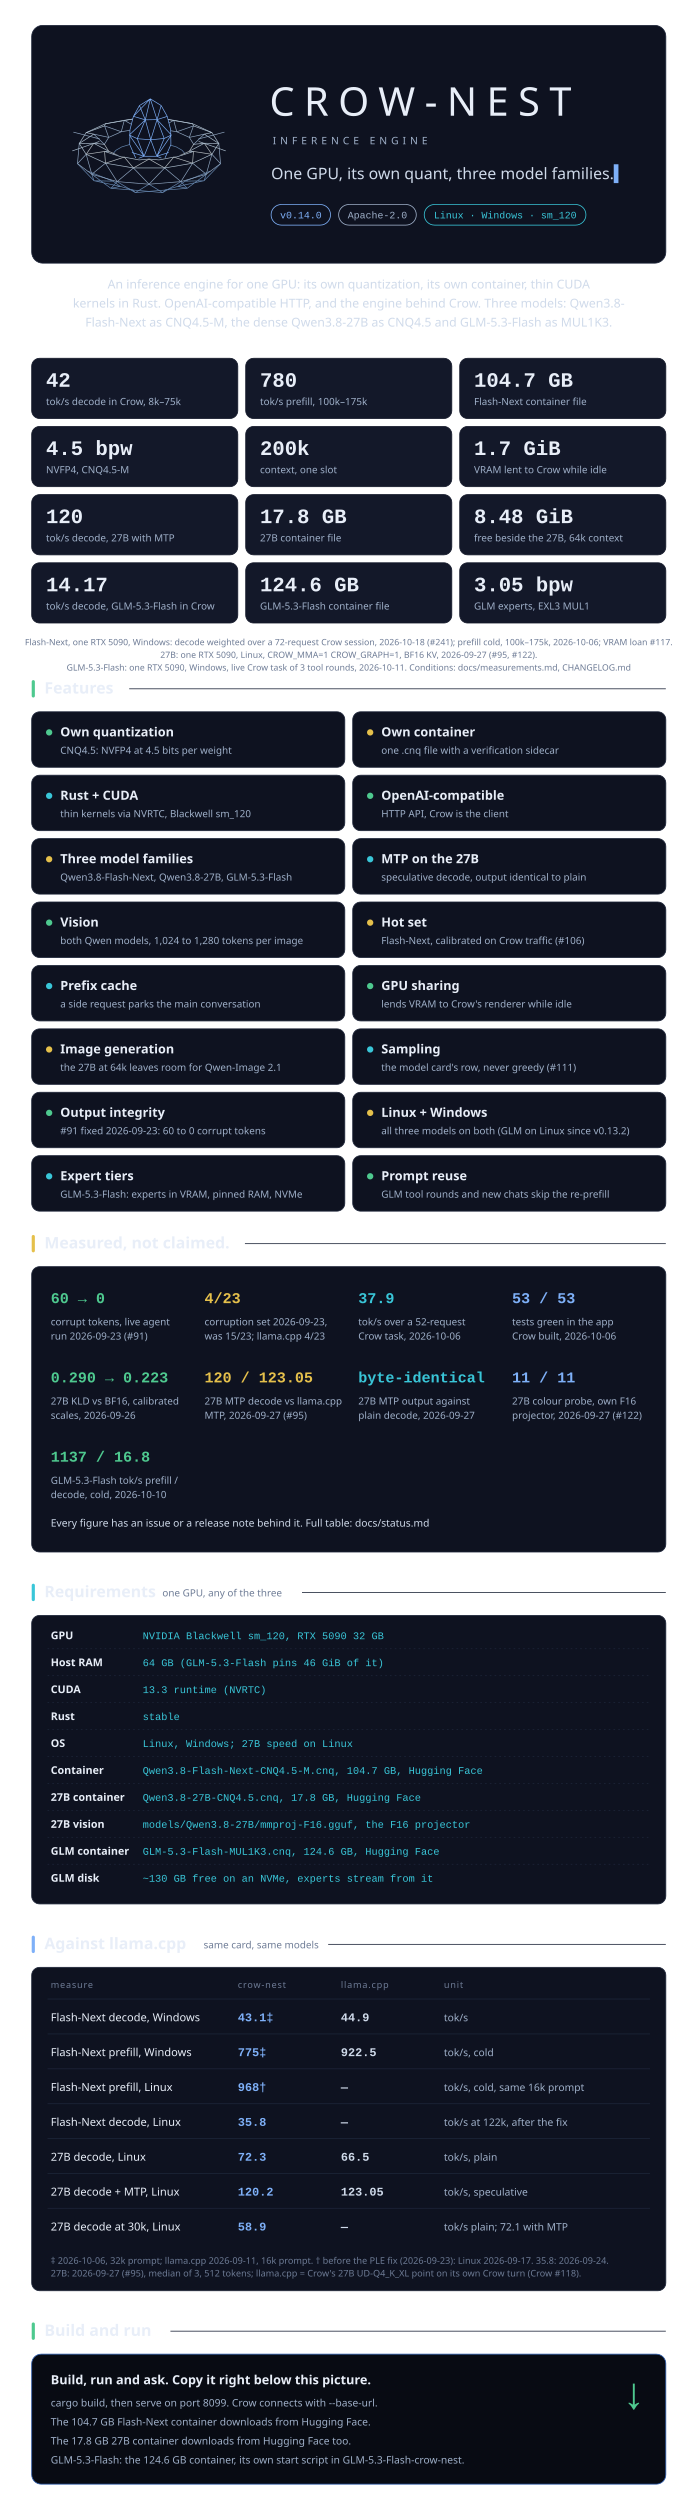
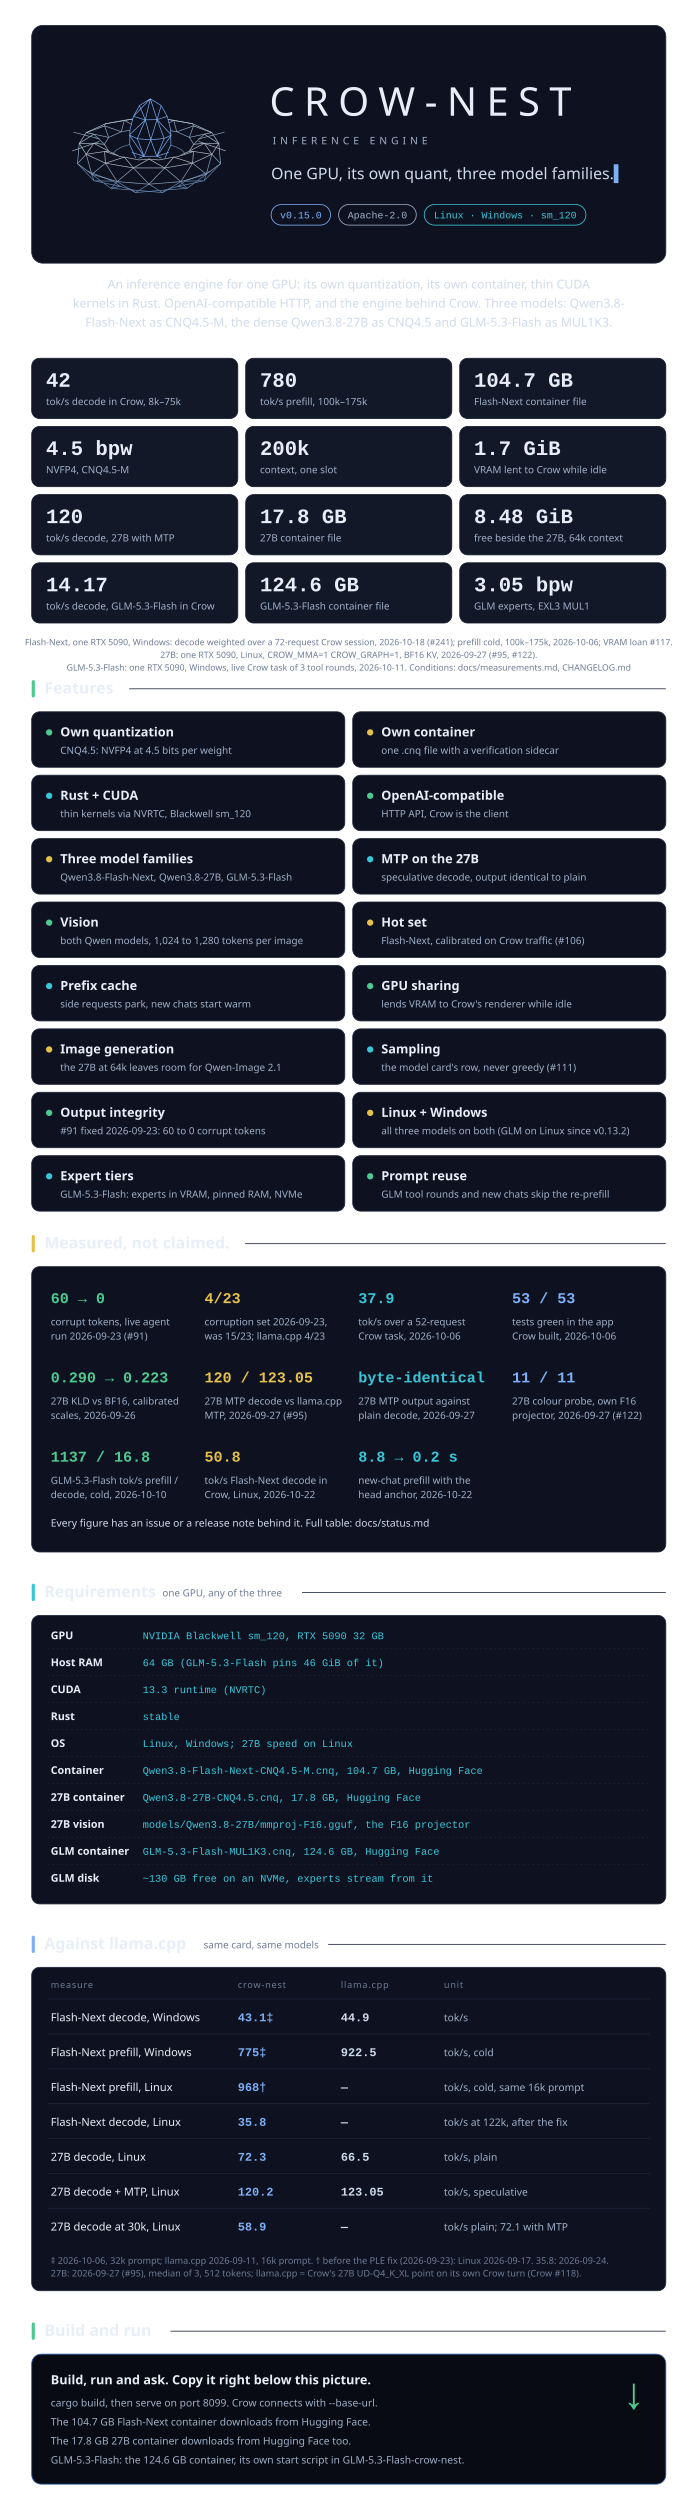
<svg xmlns="http://www.w3.org/2000/svg" viewBox="0 0 880 3154" width="880" height="3154" role="img" aria-label="crow-nest: one GPU, its own quant, three model families. Features, measurements, requirements.">
  <rect x="40" y="32" width="800" height="300" rx="14" fill="#0e1220" stroke="#1c2438" />
  <svg x="48" y="44" width="280" height="280" viewBox="0 0 1024 1024">
    <defs>
      <clipPath id="noegg">
        <path clip-rule="evenodd" d="M0 0H1024V1024H0ZM518.0 295.0 568.2 326.0 595.7 375.6 612.5 437.6 612.7 505.8 583.0 574.0 518.0 605.0 453.0 574.0 423.3 505.8 423.5 437.6 440.3 375.6 467.8 326.0Z" />
      </clipPath>
      <clipPath id="abovefront">
        <path d="M0 0H1024V479L774.0 479.0L767.4 500.0L716.8 537.8L625.7 564.0L512.0 573.3L398.3 564.0L307.2 537.8L256.6 500.0L250.0 479.0L0 479Z" />
      </clipPath>
    </defs>
    <g fill="none" stroke-width="3" stroke-linejoin="round" stroke-linecap="round">
      <path stroke="#6789b2" clip-path="url(#noegg)" d="M346 548 360 532 386 517 422 506 465 499 512 497 559 499 602 506 638 517 664 532 678 548" />
      <path stroke="#acbece" d="M718 505 767 500 698 537M698 537 717 538 640 563M640 563 626 564 558 577M558 577 512 573 466 577M466 577 398 564 384 563M384 563 307 538 326 537M326 537 257 500 306 505" />
      <path stroke="#90a7c2" clip-path="url(#noegg)" d="M306 505 257 458 326 473M326 473 307 420 384 447M384 447 398 394 466 433M466 433 512 385 558 433M558 433 626 394 640 447M640 447 717 420 698 473M698 473 767 458 718 505" />
      <path stroke="#b9c0c4" d="M767 500 802 551 717 538M717 538 713 592 626 564M626 564 584 614 512 573M512 573 440 614 398 564M398 564 311 592 307 538M307 538 222 551 257 500" />
      <path stroke="#acbece" clip-path="url(#noegg)" d="M257 500 190 501 257 458M257 458 222 451 307 420M307 420 311 410 398 394M398 394 440 388 512 385M512 385 584 388 626 394M626 394 713 410 717 420M717 420 802 451 767 458M767 458 834 501 767 500" />
      <path stroke="#90a7c2" d="M834 501 842 594 802 551M802 551 776 643 713 592M713 592 659 677 584 614M584 614 512 689 440 614M440 614 365 677 311 592M311 592 248 643 222 551M222 551 182 594 190 501" />
      <path stroke="#6789b2" d="M842 594 766 673 776 643M776 643 688 708 659 677M659 677 575 728 512 689M512 689 449 728 365 677M365 677 336 708 248 643M248 643 258 673 182 594M794 629 678 675 766 673M766 673 645 699 688 708M688 708 586 716 575 728M575 728 512 722 449 728M449 728 438 716 336 708M336 708 379 699 258 673M258 673 346 675 230 629" />
      <path stroke="#90a7c2" clip-path="url(#noegg)" d="M306 505 326 473 384 447 466 433 558 433 640 447 698 473 718 505" />
      <path stroke="#b9c0c4" clip-path="url(#abovefront)" d="M718 505 698 537 640 563 558 577 466 577 384 563 326 537 306 505" />
      <path stroke="#acbece" clip-path="url(#noegg)" d="M190 501 222 451 311 410 440 388 584 388 713 410 802 451 834 501" />
      <path stroke="#acbece" d="M834 501 802 551 713 592 584 614 440 614 311 592 222 551 190 501" />
      <path stroke="#90a7c2" d="M842 594 776 643 659 677 512 689 365 677 248 643 182 594" />
      <path stroke="#6789b2" d="M678 675 645 699 586 716 512 722 438 716 379 699 346 675" />
      <path stroke="#7eb0f8" clip-path="url(#abovefront)" d="M440 376 495 392 549 391 596 376M421 462 458 479 520 484 582 478 615 462M434 543 489 560 548 560 602 543M440 376 518 295 495 392M518 295 549 391M468 326 495 392M568 326 549 391M421 462 495 392 458 479M495 392 520 484 549 391 582 478M549 391 615 462M458 479 489 560 520 484 548 560 582 478M421 462 489 560M615 462 548 560M489 560 453 574M548 560 583 574M518 295 568 326 596 376 612 438 613 506 583 574 518 605 453 574 423 506 424 438 440 376 468 326 518 295" />
      <path stroke="#acbece" d="M742 492 865 535" />
      <path stroke="#90a7c2" clip-path="url(#noegg)" d="M741 480 859 449" />
      <path stroke="#acbece" d="M282 492 159 535" />
      <path stroke="#90a7c2" clip-path="url(#noegg)" d="M283 480 164 449" />
    </g>
  </svg>
  <text x="340" y="146" font-family="-apple-system,BlinkMacSystemFont,'Segoe UI','Noto Sans',Helvetica,Arial,sans-serif" font-size="50" font-weight="300" fill="#e8eef8" text-anchor="start" letter-spacing="12">CROW-NEST</text>
  <text x="344" y="182" font-family="-apple-system,BlinkMacSystemFont,'Segoe UI','Noto Sans',Helvetica,Arial,sans-serif" font-size="13" font-weight="400" fill="#9fb0c9" text-anchor="start" letter-spacing="5">INFERENCE ENGINE</text>
  <text x="342" y="226" font-family="-apple-system,BlinkMacSystemFont,'Segoe UI','Noto Sans',Helvetica,Arial,sans-serif" font-size="20" fill="#cfdaea">One GPU, its own quant, three model families.<tspan fill="#7eb0f8">▍<animate attributeName="opacity" values="1;1;0;0" keyTimes="0;.5;.5;1" dur="1.1s" repeatCount="indefinite" />
    </tspan>
  </text>
  <rect x="342" y="258" width="75" height="26" rx="13" fill="none" stroke="#7eb0f8" />
-   <text x="379.6" y="275.5" font-family="ui-monospace,SFMono-Regular,'SF Mono',Menlo,Consolas,'Liberation Mono',monospace" font-size="12.5" font-weight="400" fill="#7eb0f8" text-anchor="middle" letter-spacing="0">v0.14.0</text>
+   <text x="379.6" y="275.5" font-family="ui-monospace,SFMono-Regular,'SF Mono',Menlo,Consolas,'Liberation Mono',monospace" font-size="12.5" font-weight="400" fill="#7eb0f8" text-anchor="middle" letter-spacing="0">v0.15.0</text>
  <rect x="427.2" y="258" width="98" height="26" rx="13" fill="none" stroke="#9fb0c9" />
  <text x="476.2" y="275.5" font-family="ui-monospace,SFMono-Regular,'SF Mono',Menlo,Consolas,'Liberation Mono',monospace" font-size="12.5" font-weight="400" fill="#9fb0c9" text-anchor="middle" letter-spacing="0">Apache-2.0</text>
  <rect x="535.2" y="258" width="204" height="26" rx="13" fill="none" stroke="#39c6d8" />
  <text x="637.4" y="275.5" font-family="ui-monospace,SFMono-Regular,'SF Mono',Menlo,Consolas,'Liberation Mono',monospace" font-size="12.5" font-weight="400" fill="#39c6d8" text-anchor="middle" letter-spacing="0">Linux · Windows · sm_120</text>
  <text x="440.0" y="364" font-family="-apple-system,BlinkMacSystemFont,'Segoe UI','Noto Sans',Helvetica,Arial,sans-serif" font-size="15.5" font-weight="400" fill="#cfdaea" text-anchor="middle" letter-spacing="0">An inference engine for one GPU: its own quantization, its own container, thin CUDA</text>
  <text x="440.0" y="388" font-family="-apple-system,BlinkMacSystemFont,'Segoe UI','Noto Sans',Helvetica,Arial,sans-serif" font-size="15.5" font-weight="400" fill="#cfdaea" text-anchor="middle" letter-spacing="0">kernels in Rust. OpenAI-compatible HTTP, and the engine behind Crow. Three models: Qwen3.8-</text>
  <text x="440.0" y="412" font-family="-apple-system,BlinkMacSystemFont,'Segoe UI','Noto Sans',Helvetica,Arial,sans-serif" font-size="15.5" font-weight="400" fill="#cfdaea" text-anchor="middle" letter-spacing="0">Flash-Next as CNQ4.5-M, the dense Qwen3.8-27B as CNQ4.5 and GLM-5.3-Flash as MUL1K3.</text>
  <rect x="40" y="452" width="260" height="76" rx="10" fill="#131829" stroke="#131829" />
  <text x="58" y="488" font-family="ui-monospace,SFMono-Regular,'SF Mono',Menlo,Consolas,'Liberation Mono',monospace" font-size="26" font-weight="600" fill="#e8eef8" text-anchor="start" letter-spacing="0">42</text>
  <text x="58" y="511" font-family="-apple-system,BlinkMacSystemFont,'Segoe UI','Noto Sans',Helvetica,Arial,sans-serif" font-size="12.5" font-weight="400" fill="#9fb0c9" text-anchor="start" letter-spacing="0">tok/s decode in Crow, 8k–75k</text>
  <rect x="310" y="452" width="260" height="76" rx="10" fill="#131829" stroke="#131829" />
  <text x="328" y="488" font-family="ui-monospace,SFMono-Regular,'SF Mono',Menlo,Consolas,'Liberation Mono',monospace" font-size="26" font-weight="600" fill="#e8eef8" text-anchor="start" letter-spacing="0">780</text>
  <text x="328" y="511" font-family="-apple-system,BlinkMacSystemFont,'Segoe UI','Noto Sans',Helvetica,Arial,sans-serif" font-size="12.5" font-weight="400" fill="#9fb0c9" text-anchor="start" letter-spacing="0">tok/s prefill, 100k–175k</text>
  <rect x="580" y="452" width="260" height="76" rx="10" fill="#131829" stroke="#131829" />
  <text x="598" y="488" font-family="ui-monospace,SFMono-Regular,'SF Mono',Menlo,Consolas,'Liberation Mono',monospace" font-size="26" font-weight="600" fill="#e8eef8" text-anchor="start" letter-spacing="0">104.7 GB</text>
  <text x="598" y="511" font-family="-apple-system,BlinkMacSystemFont,'Segoe UI','Noto Sans',Helvetica,Arial,sans-serif" font-size="12.5" font-weight="400" fill="#9fb0c9" text-anchor="start" letter-spacing="0">Flash-Next container file</text>
  <rect x="40" y="538" width="260" height="76" rx="10" fill="#131829" stroke="#131829" />
  <text x="58" y="574" font-family="ui-monospace,SFMono-Regular,'SF Mono',Menlo,Consolas,'Liberation Mono',monospace" font-size="26" font-weight="600" fill="#e8eef8" text-anchor="start" letter-spacing="0">4.5 bpw</text>
  <text x="58" y="597" font-family="-apple-system,BlinkMacSystemFont,'Segoe UI','Noto Sans',Helvetica,Arial,sans-serif" font-size="12.5" font-weight="400" fill="#9fb0c9" text-anchor="start" letter-spacing="0">NVFP4, CNQ4.5-M</text>
  <rect x="310" y="538" width="260" height="76" rx="10" fill="#131829" stroke="#131829" />
  <text x="328" y="574" font-family="ui-monospace,SFMono-Regular,'SF Mono',Menlo,Consolas,'Liberation Mono',monospace" font-size="26" font-weight="600" fill="#e8eef8" text-anchor="start" letter-spacing="0">200k</text>
  <text x="328" y="597" font-family="-apple-system,BlinkMacSystemFont,'Segoe UI','Noto Sans',Helvetica,Arial,sans-serif" font-size="12.5" font-weight="400" fill="#9fb0c9" text-anchor="start" letter-spacing="0">context, one slot</text>
  <rect x="580" y="538" width="260" height="76" rx="10" fill="#131829" stroke="#131829" />
  <text x="598" y="574" font-family="ui-monospace,SFMono-Regular,'SF Mono',Menlo,Consolas,'Liberation Mono',monospace" font-size="26" font-weight="600" fill="#e8eef8" text-anchor="start" letter-spacing="0">1.7 GiB</text>
  <text x="598" y="597" font-family="-apple-system,BlinkMacSystemFont,'Segoe UI','Noto Sans',Helvetica,Arial,sans-serif" font-size="12.5" font-weight="400" fill="#9fb0c9" text-anchor="start" letter-spacing="0">VRAM lent to Crow while idle</text>
  <rect x="40" y="624" width="260" height="76" rx="10" fill="#131829" stroke="#131829" />
  <text x="58" y="660" font-family="ui-monospace,SFMono-Regular,'SF Mono',Menlo,Consolas,'Liberation Mono',monospace" font-size="26" font-weight="600" fill="#e8eef8" text-anchor="start" letter-spacing="0">120</text>
  <text x="58" y="683" font-family="-apple-system,BlinkMacSystemFont,'Segoe UI','Noto Sans',Helvetica,Arial,sans-serif" font-size="12.5" font-weight="400" fill="#9fb0c9" text-anchor="start" letter-spacing="0">tok/s decode, 27B with MTP</text>
  <rect x="310" y="624" width="260" height="76" rx="10" fill="#131829" stroke="#131829" />
  <text x="328" y="660" font-family="ui-monospace,SFMono-Regular,'SF Mono',Menlo,Consolas,'Liberation Mono',monospace" font-size="26" font-weight="600" fill="#e8eef8" text-anchor="start" letter-spacing="0">17.8 GB</text>
  <text x="328" y="683" font-family="-apple-system,BlinkMacSystemFont,'Segoe UI','Noto Sans',Helvetica,Arial,sans-serif" font-size="12.5" font-weight="400" fill="#9fb0c9" text-anchor="start" letter-spacing="0">27B container file</text>
  <rect x="580" y="624" width="260" height="76" rx="10" fill="#131829" stroke="#131829" />
  <text x="598" y="660" font-family="ui-monospace,SFMono-Regular,'SF Mono',Menlo,Consolas,'Liberation Mono',monospace" font-size="26" font-weight="600" fill="#e8eef8" text-anchor="start" letter-spacing="0">8.48 GiB</text>
  <text x="598" y="683" font-family="-apple-system,BlinkMacSystemFont,'Segoe UI','Noto Sans',Helvetica,Arial,sans-serif" font-size="12.5" font-weight="400" fill="#9fb0c9" text-anchor="start" letter-spacing="0">free beside the 27B, 64k context</text>
  <rect x="40" y="710" width="260" height="76" rx="10" fill="#131829" stroke="#131829" />
  <text x="58" y="746" font-family="ui-monospace,SFMono-Regular,'SF Mono',Menlo,Consolas,'Liberation Mono',monospace" font-size="26" font-weight="600" fill="#e8eef8" text-anchor="start" letter-spacing="0">14.17</text>
  <text x="58" y="769" font-family="-apple-system,BlinkMacSystemFont,'Segoe UI','Noto Sans',Helvetica,Arial,sans-serif" font-size="12.5" font-weight="400" fill="#9fb0c9" text-anchor="start" letter-spacing="0">tok/s decode, GLM-5.3-Flash in Crow</text>
  <rect x="310" y="710" width="260" height="76" rx="10" fill="#131829" stroke="#131829" />
  <text x="328" y="746" font-family="ui-monospace,SFMono-Regular,'SF Mono',Menlo,Consolas,'Liberation Mono',monospace" font-size="26" font-weight="600" fill="#e8eef8" text-anchor="start" letter-spacing="0">124.6 GB</text>
  <text x="328" y="769" font-family="-apple-system,BlinkMacSystemFont,'Segoe UI','Noto Sans',Helvetica,Arial,sans-serif" font-size="12.5" font-weight="400" fill="#9fb0c9" text-anchor="start" letter-spacing="0">GLM-5.3-Flash container file</text>
  <rect x="580" y="710" width="260" height="76" rx="10" fill="#131829" stroke="#131829" />
  <text x="598" y="746" font-family="ui-monospace,SFMono-Regular,'SF Mono',Menlo,Consolas,'Liberation Mono',monospace" font-size="26" font-weight="600" fill="#e8eef8" text-anchor="start" letter-spacing="0">3.05 bpw</text>
  <text x="598" y="769" font-family="-apple-system,BlinkMacSystemFont,'Segoe UI','Noto Sans',Helvetica,Arial,sans-serif" font-size="12.5" font-weight="400" fill="#9fb0c9" text-anchor="start" letter-spacing="0">GLM experts, EXL3 MUL1</text>
  <text x="440.0" y="814" font-family="-apple-system,BlinkMacSystemFont,'Segoe UI','Noto Sans',Helvetica,Arial,sans-serif" font-size="11" font-weight="400" fill="#6d7b95" text-anchor="middle" letter-spacing="0">Flash-Next, one RTX 5090, Windows: decode weighted over a 72-request Crow session, 2026-10-18 (#241); prefill cold, 100k–175k, 2026-10-06; VRAM loan #117.</text>
  <text x="440.0" y="830" font-family="-apple-system,BlinkMacSystemFont,'Segoe UI','Noto Sans',Helvetica,Arial,sans-serif" font-size="11" font-weight="400" fill="#6d7b95" text-anchor="middle" letter-spacing="0">27B: one RTX 5090, Linux, CROW_MMA=1 CROW_GRAPH=1, BF16 KV, 2026-09-27 (#95, #122).</text>
  <text x="440.0" y="846" font-family="-apple-system,BlinkMacSystemFont,'Segoe UI','Noto Sans',Helvetica,Arial,sans-serif" font-size="11" font-weight="400" fill="#6d7b95" text-anchor="middle" letter-spacing="0">GLM-5.3-Flash: one RTX 5090, Windows, live Crow task of 3 tool rounds, 2026-10-11. Conditions: docs/measurements.md, CHANGELOG.md</text>
  <rect x="40" y="858" width="4" height="22" rx="2" fill="#4ec98f" />
  <text x="56" y="875" font-family="-apple-system,BlinkMacSystemFont,'Segoe UI','Noto Sans',Helvetica,Arial,sans-serif" font-size="20" font-weight="600" fill="#e8eef8" text-anchor="start" letter-spacing="0">Features</text>
  <line x1="163" y1="869" x2="840" y2="869" stroke="#1c2438" />
  <rect x="40" y="898" width="395" height="70" rx="10" fill="#0e1220" stroke="#1c2438" />
  <circle cx="62" cy="924" r="4" fill="#4ec98f" />
  <text x="76" y="929" font-family="-apple-system,BlinkMacSystemFont,'Segoe UI','Noto Sans',Helvetica,Arial,sans-serif" font-size="16" font-weight="600" fill="#e8eef8" text-anchor="start" letter-spacing="0">Own quantization</text>
  <text x="76" y="951" font-family="-apple-system,BlinkMacSystemFont,'Segoe UI','Noto Sans',Helvetica,Arial,sans-serif" font-size="12.5" font-weight="400" fill="#9fb0c9" text-anchor="start" letter-spacing="0">CNQ4.5: NVFP4 at 4.5 bits per weight</text>
  <rect x="445" y="898" width="395" height="70" rx="10" fill="#0e1220" stroke="#1c2438" />
  <circle cx="467" cy="924" r="4" fill="#e5c04b" />
  <text x="481" y="929" font-family="-apple-system,BlinkMacSystemFont,'Segoe UI','Noto Sans',Helvetica,Arial,sans-serif" font-size="16" font-weight="600" fill="#e8eef8" text-anchor="start" letter-spacing="0">Own container</text>
  <text x="481" y="951" font-family="-apple-system,BlinkMacSystemFont,'Segoe UI','Noto Sans',Helvetica,Arial,sans-serif" font-size="12.5" font-weight="400" fill="#9fb0c9" text-anchor="start" letter-spacing="0">one .cnq file with a verification sidecar</text>
  <rect x="40" y="978" width="395" height="70" rx="10" fill="#0e1220" stroke="#1c2438" />
  <circle cx="62" cy="1004" r="4" fill="#39c6d8" />
  <text x="76" y="1009" font-family="-apple-system,BlinkMacSystemFont,'Segoe UI','Noto Sans',Helvetica,Arial,sans-serif" font-size="16" font-weight="600" fill="#e8eef8" text-anchor="start" letter-spacing="0">Rust + CUDA</text>
  <text x="76" y="1031" font-family="-apple-system,BlinkMacSystemFont,'Segoe UI','Noto Sans',Helvetica,Arial,sans-serif" font-size="12.5" font-weight="400" fill="#9fb0c9" text-anchor="start" letter-spacing="0">thin kernels via NVRTC, Blackwell sm_120</text>
  <rect x="445" y="978" width="395" height="70" rx="10" fill="#0e1220" stroke="#1c2438" />
  <circle cx="467" cy="1004" r="4" fill="#4ec98f" />
  <text x="481" y="1009" font-family="-apple-system,BlinkMacSystemFont,'Segoe UI','Noto Sans',Helvetica,Arial,sans-serif" font-size="16" font-weight="600" fill="#e8eef8" text-anchor="start" letter-spacing="0">OpenAI-compatible</text>
  <text x="481" y="1031" font-family="-apple-system,BlinkMacSystemFont,'Segoe UI','Noto Sans',Helvetica,Arial,sans-serif" font-size="12.5" font-weight="400" fill="#9fb0c9" text-anchor="start" letter-spacing="0">HTTP API, Crow is the client</text>
  <rect x="40" y="1058" width="395" height="70" rx="10" fill="#0e1220" stroke="#1c2438" />
  <circle cx="62" cy="1084" r="4" fill="#e5c04b" />
  <text x="76" y="1089" font-family="-apple-system,BlinkMacSystemFont,'Segoe UI','Noto Sans',Helvetica,Arial,sans-serif" font-size="16" font-weight="600" fill="#e8eef8" text-anchor="start" letter-spacing="0">Three model families</text>
  <text x="76" y="1111" font-family="-apple-system,BlinkMacSystemFont,'Segoe UI','Noto Sans',Helvetica,Arial,sans-serif" font-size="12.5" font-weight="400" fill="#9fb0c9" text-anchor="start" letter-spacing="0">Qwen3.8-Flash-Next, Qwen3.8-27B, GLM-5.3-Flash</text>
  <rect x="445" y="1058" width="395" height="70" rx="10" fill="#0e1220" stroke="#1c2438" />
  <circle cx="467" cy="1084" r="4" fill="#39c6d8" />
  <text x="481" y="1089" font-family="-apple-system,BlinkMacSystemFont,'Segoe UI','Noto Sans',Helvetica,Arial,sans-serif" font-size="16" font-weight="600" fill="#e8eef8" text-anchor="start" letter-spacing="0">MTP on the 27B</text>
  <text x="481" y="1111" font-family="-apple-system,BlinkMacSystemFont,'Segoe UI','Noto Sans',Helvetica,Arial,sans-serif" font-size="12.5" font-weight="400" fill="#9fb0c9" text-anchor="start" letter-spacing="0">speculative decode, output identical to plain</text>
  <rect x="40" y="1138" width="395" height="70" rx="10" fill="#0e1220" stroke="#1c2438" />
  <circle cx="62" cy="1164" r="4" fill="#4ec98f" />
  <text x="76" y="1169" font-family="-apple-system,BlinkMacSystemFont,'Segoe UI','Noto Sans',Helvetica,Arial,sans-serif" font-size="16" font-weight="600" fill="#e8eef8" text-anchor="start" letter-spacing="0">Vision</text>
  <text x="76" y="1191" font-family="-apple-system,BlinkMacSystemFont,'Segoe UI','Noto Sans',Helvetica,Arial,sans-serif" font-size="12.5" font-weight="400" fill="#9fb0c9" text-anchor="start" letter-spacing="0">both Qwen models, 1,024 to 1,280 tokens per image</text>
  <rect x="445" y="1138" width="395" height="70" rx="10" fill="#0e1220" stroke="#1c2438" />
  <circle cx="467" cy="1164" r="4" fill="#e5c04b" />
  <text x="481" y="1169" font-family="-apple-system,BlinkMacSystemFont,'Segoe UI','Noto Sans',Helvetica,Arial,sans-serif" font-size="16" font-weight="600" fill="#e8eef8" text-anchor="start" letter-spacing="0">Hot set</text>
  <text x="481" y="1191" font-family="-apple-system,BlinkMacSystemFont,'Segoe UI','Noto Sans',Helvetica,Arial,sans-serif" font-size="12.5" font-weight="400" fill="#9fb0c9" text-anchor="start" letter-spacing="0">Flash-Next, calibrated on Crow traffic (#106)</text>
  <rect x="40" y="1218" width="395" height="70" rx="10" fill="#0e1220" stroke="#1c2438" />
  <circle cx="62" cy="1244" r="4" fill="#39c6d8" />
  <text x="76" y="1249" font-family="-apple-system,BlinkMacSystemFont,'Segoe UI','Noto Sans',Helvetica,Arial,sans-serif" font-size="16" font-weight="600" fill="#e8eef8" text-anchor="start" letter-spacing="0">Prefix cache</text>
-   <text x="76" y="1271" font-family="-apple-system,BlinkMacSystemFont,'Segoe UI','Noto Sans',Helvetica,Arial,sans-serif" font-size="12.5" font-weight="400" fill="#9fb0c9" text-anchor="start" letter-spacing="0">a side request parks the main conversation</text>
+   <text x="76" y="1271" font-family="-apple-system,BlinkMacSystemFont,'Segoe UI','Noto Sans',Helvetica,Arial,sans-serif" font-size="12.5" font-weight="400" fill="#9fb0c9" text-anchor="start" letter-spacing="0">side requests park, new chats start warm</text>
  <rect x="445" y="1218" width="395" height="70" rx="10" fill="#0e1220" stroke="#1c2438" />
  <circle cx="467" cy="1244" r="4" fill="#4ec98f" />
  <text x="481" y="1249" font-family="-apple-system,BlinkMacSystemFont,'Segoe UI','Noto Sans',Helvetica,Arial,sans-serif" font-size="16" font-weight="600" fill="#e8eef8" text-anchor="start" letter-spacing="0">GPU sharing</text>
  <text x="481" y="1271" font-family="-apple-system,BlinkMacSystemFont,'Segoe UI','Noto Sans',Helvetica,Arial,sans-serif" font-size="12.5" font-weight="400" fill="#9fb0c9" text-anchor="start" letter-spacing="0">lends VRAM to Crow's renderer while idle</text>
  <rect x="40" y="1298" width="395" height="70" rx="10" fill="#0e1220" stroke="#1c2438" />
  <circle cx="62" cy="1324" r="4" fill="#e5c04b" />
  <text x="76" y="1329" font-family="-apple-system,BlinkMacSystemFont,'Segoe UI','Noto Sans',Helvetica,Arial,sans-serif" font-size="16" font-weight="600" fill="#e8eef8" text-anchor="start" letter-spacing="0">Image generation</text>
  <text x="76" y="1351" font-family="-apple-system,BlinkMacSystemFont,'Segoe UI','Noto Sans',Helvetica,Arial,sans-serif" font-size="12.5" font-weight="400" fill="#9fb0c9" text-anchor="start" letter-spacing="0">the 27B at 64k leaves room for Qwen-Image 2.1</text>
  <rect x="445" y="1298" width="395" height="70" rx="10" fill="#0e1220" stroke="#1c2438" />
  <circle cx="467" cy="1324" r="4" fill="#39c6d8" />
  <text x="481" y="1329" font-family="-apple-system,BlinkMacSystemFont,'Segoe UI','Noto Sans',Helvetica,Arial,sans-serif" font-size="16" font-weight="600" fill="#e8eef8" text-anchor="start" letter-spacing="0">Sampling</text>
  <text x="481" y="1351" font-family="-apple-system,BlinkMacSystemFont,'Segoe UI','Noto Sans',Helvetica,Arial,sans-serif" font-size="12.5" font-weight="400" fill="#9fb0c9" text-anchor="start" letter-spacing="0">the model card's row, never greedy (#111)</text>
  <rect x="40" y="1378" width="395" height="70" rx="10" fill="#0e1220" stroke="#1c2438" />
  <circle cx="62" cy="1404" r="4" fill="#4ec98f" />
  <text x="76" y="1409" font-family="-apple-system,BlinkMacSystemFont,'Segoe UI','Noto Sans',Helvetica,Arial,sans-serif" font-size="16" font-weight="600" fill="#e8eef8" text-anchor="start" letter-spacing="0">Output integrity</text>
  <text x="76" y="1431" font-family="-apple-system,BlinkMacSystemFont,'Segoe UI','Noto Sans',Helvetica,Arial,sans-serif" font-size="12.5" font-weight="400" fill="#9fb0c9" text-anchor="start" letter-spacing="0">#91 fixed 2026-09-23: 60 to 0 corrupt tokens</text>
  <rect x="445" y="1378" width="395" height="70" rx="10" fill="#0e1220" stroke="#1c2438" />
  <circle cx="467" cy="1404" r="4" fill="#e5c04b" />
  <text x="481" y="1409" font-family="-apple-system,BlinkMacSystemFont,'Segoe UI','Noto Sans',Helvetica,Arial,sans-serif" font-size="16" font-weight="600" fill="#e8eef8" text-anchor="start" letter-spacing="0">Linux + Windows</text>
  <text x="481" y="1431" font-family="-apple-system,BlinkMacSystemFont,'Segoe UI','Noto Sans',Helvetica,Arial,sans-serif" font-size="12.5" font-weight="400" fill="#9fb0c9" text-anchor="start" letter-spacing="0">all three models on both (GLM on Linux since v0.13.2)</text>
  <rect x="40" y="1458" width="395" height="70" rx="10" fill="#0e1220" stroke="#1c2438" />
  <circle cx="62" cy="1484" r="4" fill="#39c6d8" />
  <text x="76" y="1489" font-family="-apple-system,BlinkMacSystemFont,'Segoe UI','Noto Sans',Helvetica,Arial,sans-serif" font-size="16" font-weight="600" fill="#e8eef8" text-anchor="start" letter-spacing="0">Expert tiers</text>
  <text x="76" y="1511" font-family="-apple-system,BlinkMacSystemFont,'Segoe UI','Noto Sans',Helvetica,Arial,sans-serif" font-size="12.5" font-weight="400" fill="#9fb0c9" text-anchor="start" letter-spacing="0">GLM-5.3-Flash: experts in VRAM, pinned RAM, NVMe</text>
  <rect x="445" y="1458" width="395" height="70" rx="10" fill="#0e1220" stroke="#1c2438" />
  <circle cx="467" cy="1484" r="4" fill="#4ec98f" />
  <text x="481" y="1489" font-family="-apple-system,BlinkMacSystemFont,'Segoe UI','Noto Sans',Helvetica,Arial,sans-serif" font-size="16" font-weight="600" fill="#e8eef8" text-anchor="start" letter-spacing="0">Prompt reuse</text>
  <text x="481" y="1511" font-family="-apple-system,BlinkMacSystemFont,'Segoe UI','Noto Sans',Helvetica,Arial,sans-serif" font-size="12.5" font-weight="400" fill="#9fb0c9" text-anchor="start" letter-spacing="0">GLM tool rounds and new chats skip the re-prefill</text>
  <rect x="40" y="1558" width="4" height="22" rx="2" fill="#e5c04b" />
  <text x="56" y="1575" font-family="-apple-system,BlinkMacSystemFont,'Segoe UI','Noto Sans',Helvetica,Arial,sans-serif" font-size="20" font-weight="600" fill="#e8eef8" text-anchor="start" letter-spacing="0">Measured, not claimed.</text>
  <line x1="309" y1="1569" x2="840" y2="1569" stroke="#1c2438" />
  <rect x="40" y="1598" width="800" height="360" rx="10" fill="#0e1220" stroke="#1c2438" />
  <text x="64" y="1644" font-family="ui-monospace,SFMono-Regular,'SF Mono',Menlo,Consolas,'Liberation Mono',monospace" font-size="19" font-weight="600" fill="#4ec98f" text-anchor="start" letter-spacing="0">60 → 0</text>
  <text x="64" y="1672" font-family="-apple-system,BlinkMacSystemFont,'Segoe UI','Noto Sans',Helvetica,Arial,sans-serif" font-size="12.5" font-weight="400" fill="#9fb0c9" text-anchor="start" letter-spacing="0">corrupt tokens, live agent</text>
  <text x="64" y="1690" font-family="-apple-system,BlinkMacSystemFont,'Segoe UI','Noto Sans',Helvetica,Arial,sans-serif" font-size="12.5" font-weight="400" fill="#9fb0c9" text-anchor="start" letter-spacing="0">run 2026-09-23 (#91)</text>
  <text x="258" y="1644" font-family="ui-monospace,SFMono-Regular,'SF Mono',Menlo,Consolas,'Liberation Mono',monospace" font-size="19" font-weight="600" fill="#e5c04b" text-anchor="start" letter-spacing="0">4/23</text>
  <text x="258" y="1672" font-family="-apple-system,BlinkMacSystemFont,'Segoe UI','Noto Sans',Helvetica,Arial,sans-serif" font-size="12.5" font-weight="400" fill="#9fb0c9" text-anchor="start" letter-spacing="0">corruption set 2026-09-23,</text>
  <text x="258" y="1690" font-family="-apple-system,BlinkMacSystemFont,'Segoe UI','Noto Sans',Helvetica,Arial,sans-serif" font-size="12.5" font-weight="400" fill="#9fb0c9" text-anchor="start" letter-spacing="0">was 15/23; llama.cpp 4/23</text>
  <text x="452" y="1644" font-family="ui-monospace,SFMono-Regular,'SF Mono',Menlo,Consolas,'Liberation Mono',monospace" font-size="19" font-weight="600" fill="#39c6d8" text-anchor="start" letter-spacing="0">37.9</text>
  <text x="452" y="1672" font-family="-apple-system,BlinkMacSystemFont,'Segoe UI','Noto Sans',Helvetica,Arial,sans-serif" font-size="12.5" font-weight="400" fill="#9fb0c9" text-anchor="start" letter-spacing="0">tok/s over a 52-request</text>
  <text x="452" y="1690" font-family="-apple-system,BlinkMacSystemFont,'Segoe UI','Noto Sans',Helvetica,Arial,sans-serif" font-size="12.5" font-weight="400" fill="#9fb0c9" text-anchor="start" letter-spacing="0">Crow task, 2026-10-06</text>
  <text x="646" y="1644" font-family="ui-monospace,SFMono-Regular,'SF Mono',Menlo,Consolas,'Liberation Mono',monospace" font-size="19" font-weight="600" fill="#7eb0f8" text-anchor="start" letter-spacing="0">53 / 53</text>
  <text x="646" y="1672" font-family="-apple-system,BlinkMacSystemFont,'Segoe UI','Noto Sans',Helvetica,Arial,sans-serif" font-size="12.5" font-weight="400" fill="#9fb0c9" text-anchor="start" letter-spacing="0">tests green in the app</text>
  <text x="646" y="1690" font-family="-apple-system,BlinkMacSystemFont,'Segoe UI','Noto Sans',Helvetica,Arial,sans-serif" font-size="12.5" font-weight="400" fill="#9fb0c9" text-anchor="start" letter-spacing="0">Crow built, 2026-10-06</text>
  <text x="64" y="1744" font-family="ui-monospace,SFMono-Regular,'SF Mono',Menlo,Consolas,'Liberation Mono',monospace" font-size="19" font-weight="600" fill="#4ec98f" text-anchor="start" letter-spacing="0">0.290 → 0.223</text>
  <text x="64" y="1772" font-family="-apple-system,BlinkMacSystemFont,'Segoe UI','Noto Sans',Helvetica,Arial,sans-serif" font-size="12.5" font-weight="400" fill="#9fb0c9" text-anchor="start" letter-spacing="0">27B KLD vs BF16, calibrated</text>
  <text x="64" y="1790" font-family="-apple-system,BlinkMacSystemFont,'Segoe UI','Noto Sans',Helvetica,Arial,sans-serif" font-size="12.5" font-weight="400" fill="#9fb0c9" text-anchor="start" letter-spacing="0">scales, 2026-09-26</text>
  <text x="258" y="1744" font-family="ui-monospace,SFMono-Regular,'SF Mono',Menlo,Consolas,'Liberation Mono',monospace" font-size="19" font-weight="600" fill="#e5c04b" text-anchor="start" letter-spacing="0">120 / 123.05</text>
  <text x="258" y="1772" font-family="-apple-system,BlinkMacSystemFont,'Segoe UI','Noto Sans',Helvetica,Arial,sans-serif" font-size="12.5" font-weight="400" fill="#9fb0c9" text-anchor="start" letter-spacing="0">27B MTP decode vs llama.cpp</text>
  <text x="258" y="1790" font-family="-apple-system,BlinkMacSystemFont,'Segoe UI','Noto Sans',Helvetica,Arial,sans-serif" font-size="12.5" font-weight="400" fill="#9fb0c9" text-anchor="start" letter-spacing="0">MTP, 2026-09-27 (#95)</text>
  <text x="452" y="1744" font-family="ui-monospace,SFMono-Regular,'SF Mono',Menlo,Consolas,'Liberation Mono',monospace" font-size="19" font-weight="600" fill="#39c6d8" text-anchor="start" letter-spacing="0">byte-identical</text>
  <text x="452" y="1772" font-family="-apple-system,BlinkMacSystemFont,'Segoe UI','Noto Sans',Helvetica,Arial,sans-serif" font-size="12.5" font-weight="400" fill="#9fb0c9" text-anchor="start" letter-spacing="0">27B MTP output against</text>
  <text x="452" y="1790" font-family="-apple-system,BlinkMacSystemFont,'Segoe UI','Noto Sans',Helvetica,Arial,sans-serif" font-size="12.5" font-weight="400" fill="#9fb0c9" text-anchor="start" letter-spacing="0">plain decode, 2026-09-27</text>
  <text x="646" y="1744" font-family="ui-monospace,SFMono-Regular,'SF Mono',Menlo,Consolas,'Liberation Mono',monospace" font-size="19" font-weight="600" fill="#7eb0f8" text-anchor="start" letter-spacing="0">11 / 11</text>
  <text x="646" y="1772" font-family="-apple-system,BlinkMacSystemFont,'Segoe UI','Noto Sans',Helvetica,Arial,sans-serif" font-size="12.5" font-weight="400" fill="#9fb0c9" text-anchor="start" letter-spacing="0">27B colour probe, own F16</text>
  <text x="646" y="1790" font-family="-apple-system,BlinkMacSystemFont,'Segoe UI','Noto Sans',Helvetica,Arial,sans-serif" font-size="12.5" font-weight="400" fill="#9fb0c9" text-anchor="start" letter-spacing="0">projector, 2026-09-27 (#122)</text>
  <text x="64" y="1844" font-family="ui-monospace,SFMono-Regular,'SF Mono',Menlo,Consolas,'Liberation Mono',monospace" font-size="19" font-weight="600" fill="#4ec98f" text-anchor="start" letter-spacing="0">1137 / 16.8</text>
  <text x="64" y="1872" font-family="-apple-system,BlinkMacSystemFont,'Segoe UI','Noto Sans',Helvetica,Arial,sans-serif" font-size="12.5" font-weight="400" fill="#9fb0c9" text-anchor="start" letter-spacing="0">GLM-5.3-Flash tok/s prefill /</text>
  <text x="64" y="1890" font-family="-apple-system,BlinkMacSystemFont,'Segoe UI','Noto Sans',Helvetica,Arial,sans-serif" font-size="12.5" font-weight="400" fill="#9fb0c9" text-anchor="start" letter-spacing="0">decode, cold, 2026-10-10</text>
+   <text x="258" y="1844" font-family="ui-monospace,SFMono-Regular,'SF Mono',Menlo,Consolas,'Liberation Mono',monospace" font-size="19" font-weight="600" fill="#e5c04b" text-anchor="start" letter-spacing="0">50.8</text>
+   <text x="258" y="1872" font-family="-apple-system,BlinkMacSystemFont,'Segoe UI','Noto Sans',Helvetica,Arial,sans-serif" font-size="12.5" font-weight="400" fill="#9fb0c9" text-anchor="start" letter-spacing="0">tok/s Flash-Next decode in</text>
+   <text x="258" y="1890" font-family="-apple-system,BlinkMacSystemFont,'Segoe UI','Noto Sans',Helvetica,Arial,sans-serif" font-size="12.5" font-weight="400" fill="#9fb0c9" text-anchor="start" letter-spacing="0">Crow, Linux, 2026-10-22</text>
+   <text x="452" y="1844" font-family="ui-monospace,SFMono-Regular,'SF Mono',Menlo,Consolas,'Liberation Mono',monospace" font-size="19" font-weight="600" fill="#39c6d8" text-anchor="start" letter-spacing="0">8.8 → 0.2 s</text>
+   <text x="452" y="1872" font-family="-apple-system,BlinkMacSystemFont,'Segoe UI','Noto Sans',Helvetica,Arial,sans-serif" font-size="12.5" font-weight="400" fill="#9fb0c9" text-anchor="start" letter-spacing="0">new-chat prefill with the</text>
+   <text x="452" y="1890" font-family="-apple-system,BlinkMacSystemFont,'Segoe UI','Noto Sans',Helvetica,Arial,sans-serif" font-size="12.5" font-weight="400" fill="#9fb0c9" text-anchor="start" letter-spacing="0">head anchor, 2026-10-22</text>
  <text x="64" y="1926" font-family="-apple-system,BlinkMacSystemFont,'Segoe UI','Noto Sans',Helvetica,Arial,sans-serif" font-size="13" font-weight="400" fill="#cfdaea" text-anchor="start" letter-spacing="0">Every figure has an issue or a release note behind it. Full table: docs/status.md</text>
  <rect x="40" y="1998" width="4" height="22" rx="2" fill="#39c6d8" />
  <text x="56" y="2015" font-family="-apple-system,BlinkMacSystemFont,'Segoe UI','Noto Sans',Helvetica,Arial,sans-serif" font-size="20" font-weight="600" fill="#e8eef8" text-anchor="start" letter-spacing="0">Requirements</text>
  <text x="204.8" y="2014" font-family="-apple-system,BlinkMacSystemFont,'Segoe UI','Noto Sans',Helvetica,Arial,sans-serif" font-size="12.5" font-weight="400" fill="#6d7b95" text-anchor="start" letter-spacing="0">one GPU, any of the three</text>
  <line x1="381" y1="2009" x2="840" y2="2009" stroke="#1c2438" />
  <rect x="40" y="2038" width="800" height="364" rx="10" fill="#0e1220" stroke="#1c2438" />
  <text x="64" y="2068" font-family="-apple-system,BlinkMacSystemFont,'Segoe UI','Noto Sans',Helvetica,Arial,sans-serif" font-size="13.5" font-weight="600" fill="#e8eef8" text-anchor="start" letter-spacing="0">GPU</text>
  <text x="180" y="2068" font-family="ui-monospace,SFMono-Regular,'SF Mono',Menlo,Consolas,'Liberation Mono',monospace" font-size="13" font-weight="400" fill="#39c6d8" text-anchor="start" letter-spacing="0">NVIDIA Blackwell sm_120, RTX 5090 32 GB</text>
  <line x1="60" y1="2080" x2="820" y2="2080" stroke="#1c2438" stroke-dasharray="2 4" />
  <text x="64" y="2102" font-family="-apple-system,BlinkMacSystemFont,'Segoe UI','Noto Sans',Helvetica,Arial,sans-serif" font-size="13.5" font-weight="600" fill="#e8eef8" text-anchor="start" letter-spacing="0">Host RAM</text>
  <text x="180" y="2102" font-family="ui-monospace,SFMono-Regular,'SF Mono',Menlo,Consolas,'Liberation Mono',monospace" font-size="13" font-weight="400" fill="#39c6d8" text-anchor="start" letter-spacing="0">64 GB (GLM-5.3-Flash pins 46 GiB of it)</text>
  <line x1="60" y1="2114" x2="820" y2="2114" stroke="#1c2438" stroke-dasharray="2 4" />
  <text x="64" y="2136" font-family="-apple-system,BlinkMacSystemFont,'Segoe UI','Noto Sans',Helvetica,Arial,sans-serif" font-size="13.5" font-weight="600" fill="#e8eef8" text-anchor="start" letter-spacing="0">CUDA</text>
  <text x="180" y="2136" font-family="ui-monospace,SFMono-Regular,'SF Mono',Menlo,Consolas,'Liberation Mono',monospace" font-size="13" font-weight="400" fill="#39c6d8" text-anchor="start" letter-spacing="0">13.3 runtime (NVRTC)</text>
  <line x1="60" y1="2148" x2="820" y2="2148" stroke="#1c2438" stroke-dasharray="2 4" />
  <text x="64" y="2170" font-family="-apple-system,BlinkMacSystemFont,'Segoe UI','Noto Sans',Helvetica,Arial,sans-serif" font-size="13.5" font-weight="600" fill="#e8eef8" text-anchor="start" letter-spacing="0">Rust</text>
  <text x="180" y="2170" font-family="ui-monospace,SFMono-Regular,'SF Mono',Menlo,Consolas,'Liberation Mono',monospace" font-size="13" font-weight="400" fill="#39c6d8" text-anchor="start" letter-spacing="0">stable</text>
  <line x1="60" y1="2182" x2="820" y2="2182" stroke="#1c2438" stroke-dasharray="2 4" />
  <text x="64" y="2204" font-family="-apple-system,BlinkMacSystemFont,'Segoe UI','Noto Sans',Helvetica,Arial,sans-serif" font-size="13.5" font-weight="600" fill="#e8eef8" text-anchor="start" letter-spacing="0">OS</text>
  <text x="180" y="2204" font-family="ui-monospace,SFMono-Regular,'SF Mono',Menlo,Consolas,'Liberation Mono',monospace" font-size="13" font-weight="400" fill="#39c6d8" text-anchor="start" letter-spacing="0">Linux, Windows; 27B speed on Linux</text>
  <line x1="60" y1="2216" x2="820" y2="2216" stroke="#1c2438" stroke-dasharray="2 4" />
  <text x="64" y="2238" font-family="-apple-system,BlinkMacSystemFont,'Segoe UI','Noto Sans',Helvetica,Arial,sans-serif" font-size="13.5" font-weight="600" fill="#e8eef8" text-anchor="start" letter-spacing="0">Container</text>
  <text x="180" y="2238" font-family="ui-monospace,SFMono-Regular,'SF Mono',Menlo,Consolas,'Liberation Mono',monospace" font-size="13" font-weight="400" fill="#39c6d8" text-anchor="start" letter-spacing="0">Qwen3.8-Flash-Next-CNQ4.5-M.cnq, 104.7 GB, Hugging Face</text>
  <line x1="60" y1="2250" x2="820" y2="2250" stroke="#1c2438" stroke-dasharray="2 4" />
  <text x="64" y="2272" font-family="-apple-system,BlinkMacSystemFont,'Segoe UI','Noto Sans',Helvetica,Arial,sans-serif" font-size="13.5" font-weight="600" fill="#e8eef8" text-anchor="start" letter-spacing="0">27B container</text>
  <text x="180" y="2272" font-family="ui-monospace,SFMono-Regular,'SF Mono',Menlo,Consolas,'Liberation Mono',monospace" font-size="13" font-weight="400" fill="#39c6d8" text-anchor="start" letter-spacing="0">Qwen3.8-27B-CNQ4.5.cnq, 17.8 GB, Hugging Face</text>
  <line x1="60" y1="2284" x2="820" y2="2284" stroke="#1c2438" stroke-dasharray="2 4" />
  <text x="64" y="2306" font-family="-apple-system,BlinkMacSystemFont,'Segoe UI','Noto Sans',Helvetica,Arial,sans-serif" font-size="13.5" font-weight="600" fill="#e8eef8" text-anchor="start" letter-spacing="0">27B vision</text>
  <text x="180" y="2306" font-family="ui-monospace,SFMono-Regular,'SF Mono',Menlo,Consolas,'Liberation Mono',monospace" font-size="13" font-weight="400" fill="#39c6d8" text-anchor="start" letter-spacing="0">models/Qwen3.8-27B/mmproj-F16.gguf, the F16 projector</text>
  <line x1="60" y1="2318" x2="820" y2="2318" stroke="#1c2438" stroke-dasharray="2 4" />
  <text x="64" y="2340" font-family="-apple-system,BlinkMacSystemFont,'Segoe UI','Noto Sans',Helvetica,Arial,sans-serif" font-size="13.5" font-weight="600" fill="#e8eef8" text-anchor="start" letter-spacing="0">GLM container</text>
  <text x="180" y="2340" font-family="ui-monospace,SFMono-Regular,'SF Mono',Menlo,Consolas,'Liberation Mono',monospace" font-size="13" font-weight="400" fill="#39c6d8" text-anchor="start" letter-spacing="0">GLM-5.3-Flash-MUL1K3.cnq, 124.6 GB, Hugging Face</text>
  <line x1="60" y1="2352" x2="820" y2="2352" stroke="#1c2438" stroke-dasharray="2 4" />
  <text x="64" y="2374" font-family="-apple-system,BlinkMacSystemFont,'Segoe UI','Noto Sans',Helvetica,Arial,sans-serif" font-size="13.5" font-weight="600" fill="#e8eef8" text-anchor="start" letter-spacing="0">GLM disk</text>
  <text x="180" y="2374" font-family="ui-monospace,SFMono-Regular,'SF Mono',Menlo,Consolas,'Liberation Mono',monospace" font-size="13" font-weight="400" fill="#39c6d8" text-anchor="start" letter-spacing="0">~130 GB free on an NVMe, experts stream from it</text>
  <rect x="40" y="2442" width="4" height="22" rx="2" fill="#7eb0f8" />
  <text x="56" y="2459" font-family="-apple-system,BlinkMacSystemFont,'Segoe UI','Noto Sans',Helvetica,Arial,sans-serif" font-size="20" font-weight="600" fill="#e8eef8" text-anchor="start" letter-spacing="0">Against llama.cpp</text>
  <text x="256.8" y="2458" font-family="-apple-system,BlinkMacSystemFont,'Segoe UI','Noto Sans',Helvetica,Arial,sans-serif" font-size="12.5" font-weight="400" fill="#6d7b95" text-anchor="start" letter-spacing="0">same card, same models</text>
  <line x1="414" y1="2453" x2="840" y2="2453" stroke="#1c2438" />
  <rect x="40" y="2482" width="800" height="408" rx="10" fill="#0e1220" stroke="#1c2438" />
  <text x="64" y="2508" font-family="-apple-system,BlinkMacSystemFont,'Segoe UI','Noto Sans',Helvetica,Arial,sans-serif" font-size="11.5" font-weight="400" fill="#6d7b95" text-anchor="start" letter-spacing="1">measure</text>
  <text x="300" y="2508" font-family="-apple-system,BlinkMacSystemFont,'Segoe UI','Noto Sans',Helvetica,Arial,sans-serif" font-size="11.5" font-weight="400" fill="#6d7b95" text-anchor="start" letter-spacing="1">crow-nest</text>
  <text x="430" y="2508" font-family="-apple-system,BlinkMacSystemFont,'Segoe UI','Noto Sans',Helvetica,Arial,sans-serif" font-size="11.5" font-weight="400" fill="#6d7b95" text-anchor="start" letter-spacing="1">llama.cpp</text>
  <text x="560" y="2508" font-family="-apple-system,BlinkMacSystemFont,'Segoe UI','Noto Sans',Helvetica,Arial,sans-serif" font-size="11.5" font-weight="400" fill="#6d7b95" text-anchor="start" letter-spacing="1">unit</text>
  <line x1="60" y1="2522" x2="820" y2="2522" stroke="#1c2438" />
  <text x="64" y="2550" font-family="-apple-system,BlinkMacSystemFont,'Segoe UI','Noto Sans',Helvetica,Arial,sans-serif" font-size="14" font-weight="400" fill="#e8eef8" text-anchor="start" letter-spacing="0">Flash-Next decode, Windows</text>
  <text x="300" y="2550" font-family="ui-monospace,SFMono-Regular,'SF Mono',Menlo,Consolas,'Liberation Mono',monospace" font-size="15" font-weight="600" fill="#7eb0f8" text-anchor="start" letter-spacing="0">43.1‡</text>
  <text x="430" y="2550" font-family="ui-monospace,SFMono-Regular,'SF Mono',Menlo,Consolas,'Liberation Mono',monospace" font-size="15" font-weight="600" fill="#cfdaea" text-anchor="start" letter-spacing="0">44.9</text>
  <text x="560" y="2550" font-family="-apple-system,BlinkMacSystemFont,'Segoe UI','Noto Sans',Helvetica,Arial,sans-serif" font-size="13" font-weight="400" fill="#9fb0c9" text-anchor="start" letter-spacing="0">tok/s</text>
  <line x1="60" y1="2566" x2="820" y2="2566" stroke="#1c2438" />
  <text x="64" y="2594" font-family="-apple-system,BlinkMacSystemFont,'Segoe UI','Noto Sans',Helvetica,Arial,sans-serif" font-size="14" font-weight="400" fill="#e8eef8" text-anchor="start" letter-spacing="0">Flash-Next prefill, Windows</text>
  <text x="300" y="2594" font-family="ui-monospace,SFMono-Regular,'SF Mono',Menlo,Consolas,'Liberation Mono',monospace" font-size="15" font-weight="600" fill="#7eb0f8" text-anchor="start" letter-spacing="0">775‡</text>
  <text x="430" y="2594" font-family="ui-monospace,SFMono-Regular,'SF Mono',Menlo,Consolas,'Liberation Mono',monospace" font-size="15" font-weight="600" fill="#cfdaea" text-anchor="start" letter-spacing="0">922.5</text>
  <text x="560" y="2594" font-family="-apple-system,BlinkMacSystemFont,'Segoe UI','Noto Sans',Helvetica,Arial,sans-serif" font-size="13" font-weight="400" fill="#9fb0c9" text-anchor="start" letter-spacing="0">tok/s, cold</text>
  <line x1="60" y1="2610" x2="820" y2="2610" stroke="#1c2438" />
  <text x="64" y="2638" font-family="-apple-system,BlinkMacSystemFont,'Segoe UI','Noto Sans',Helvetica,Arial,sans-serif" font-size="14" font-weight="400" fill="#e8eef8" text-anchor="start" letter-spacing="0">Flash-Next prefill, Linux</text>
  <text x="300" y="2638" font-family="ui-monospace,SFMono-Regular,'SF Mono',Menlo,Consolas,'Liberation Mono',monospace" font-size="15" font-weight="600" fill="#7eb0f8" text-anchor="start" letter-spacing="0">968†</text>
  <text x="430" y="2638" font-family="ui-monospace,SFMono-Regular,'SF Mono',Menlo,Consolas,'Liberation Mono',monospace" font-size="15" font-weight="600" fill="#cfdaea" text-anchor="start" letter-spacing="0">—</text>
  <text x="560" y="2638" font-family="-apple-system,BlinkMacSystemFont,'Segoe UI','Noto Sans',Helvetica,Arial,sans-serif" font-size="13" font-weight="400" fill="#9fb0c9" text-anchor="start" letter-spacing="0">tok/s, cold, same 16k prompt</text>
  <line x1="60" y1="2654" x2="820" y2="2654" stroke="#1c2438" />
  <text x="64" y="2682" font-family="-apple-system,BlinkMacSystemFont,'Segoe UI','Noto Sans',Helvetica,Arial,sans-serif" font-size="14" font-weight="400" fill="#e8eef8" text-anchor="start" letter-spacing="0">Flash-Next decode, Linux</text>
  <text x="300" y="2682" font-family="ui-monospace,SFMono-Regular,'SF Mono',Menlo,Consolas,'Liberation Mono',monospace" font-size="15" font-weight="600" fill="#7eb0f8" text-anchor="start" letter-spacing="0">35.8</text>
  <text x="430" y="2682" font-family="ui-monospace,SFMono-Regular,'SF Mono',Menlo,Consolas,'Liberation Mono',monospace" font-size="15" font-weight="600" fill="#cfdaea" text-anchor="start" letter-spacing="0">—</text>
  <text x="560" y="2682" font-family="-apple-system,BlinkMacSystemFont,'Segoe UI','Noto Sans',Helvetica,Arial,sans-serif" font-size="13" font-weight="400" fill="#9fb0c9" text-anchor="start" letter-spacing="0">tok/s at 122k, after the fix</text>
  <line x1="60" y1="2698" x2="820" y2="2698" stroke="#1c2438" />
  <text x="64" y="2726" font-family="-apple-system,BlinkMacSystemFont,'Segoe UI','Noto Sans',Helvetica,Arial,sans-serif" font-size="14" font-weight="400" fill="#e8eef8" text-anchor="start" letter-spacing="0">27B decode, Linux</text>
  <text x="300" y="2726" font-family="ui-monospace,SFMono-Regular,'SF Mono',Menlo,Consolas,'Liberation Mono',monospace" font-size="15" font-weight="600" fill="#7eb0f8" text-anchor="start" letter-spacing="0">72.3</text>
  <text x="430" y="2726" font-family="ui-monospace,SFMono-Regular,'SF Mono',Menlo,Consolas,'Liberation Mono',monospace" font-size="15" font-weight="600" fill="#cfdaea" text-anchor="start" letter-spacing="0">66.5</text>
  <text x="560" y="2726" font-family="-apple-system,BlinkMacSystemFont,'Segoe UI','Noto Sans',Helvetica,Arial,sans-serif" font-size="13" font-weight="400" fill="#9fb0c9" text-anchor="start" letter-spacing="0">tok/s, plain</text>
  <line x1="60" y1="2742" x2="820" y2="2742" stroke="#1c2438" />
  <text x="64" y="2770" font-family="-apple-system,BlinkMacSystemFont,'Segoe UI','Noto Sans',Helvetica,Arial,sans-serif" font-size="14" font-weight="400" fill="#e8eef8" text-anchor="start" letter-spacing="0">27B decode + MTP, Linux</text>
  <text x="300" y="2770" font-family="ui-monospace,SFMono-Regular,'SF Mono',Menlo,Consolas,'Liberation Mono',monospace" font-size="15" font-weight="600" fill="#7eb0f8" text-anchor="start" letter-spacing="0">120.2</text>
  <text x="430" y="2770" font-family="ui-monospace,SFMono-Regular,'SF Mono',Menlo,Consolas,'Liberation Mono',monospace" font-size="15" font-weight="600" fill="#cfdaea" text-anchor="start" letter-spacing="0">123.05</text>
  <text x="560" y="2770" font-family="-apple-system,BlinkMacSystemFont,'Segoe UI','Noto Sans',Helvetica,Arial,sans-serif" font-size="13" font-weight="400" fill="#9fb0c9" text-anchor="start" letter-spacing="0">tok/s, speculative</text>
  <line x1="60" y1="2786" x2="820" y2="2786" stroke="#1c2438" />
  <text x="64" y="2814" font-family="-apple-system,BlinkMacSystemFont,'Segoe UI','Noto Sans',Helvetica,Arial,sans-serif" font-size="14" font-weight="400" fill="#e8eef8" text-anchor="start" letter-spacing="0">27B decode at 30k, Linux</text>
  <text x="300" y="2814" font-family="ui-monospace,SFMono-Regular,'SF Mono',Menlo,Consolas,'Liberation Mono',monospace" font-size="15" font-weight="600" fill="#7eb0f8" text-anchor="start" letter-spacing="0">58.9</text>
  <text x="430" y="2814" font-family="ui-monospace,SFMono-Regular,'SF Mono',Menlo,Consolas,'Liberation Mono',monospace" font-size="15" font-weight="600" fill="#cfdaea" text-anchor="start" letter-spacing="0">—</text>
  <text x="560" y="2814" font-family="-apple-system,BlinkMacSystemFont,'Segoe UI','Noto Sans',Helvetica,Arial,sans-serif" font-size="13" font-weight="400" fill="#9fb0c9" text-anchor="start" letter-spacing="0">tok/s plain; 72.1 with MTP</text>
  <text x="64" y="2856" font-family="-apple-system,BlinkMacSystemFont,'Segoe UI','Noto Sans',Helvetica,Arial,sans-serif" font-size="11.5" font-weight="400" fill="#6d7b95" text-anchor="start" letter-spacing="0">‡ 2026-10-06, 32k prompt; llama.cpp 2026-09-11, 16k prompt. † before the PLE fix (2026-09-23): Linux 2026-09-17. 35.8: 2026-09-24.</text>
  <text x="64" y="2872" font-family="-apple-system,BlinkMacSystemFont,'Segoe UI','Noto Sans',Helvetica,Arial,sans-serif" font-size="11.5" font-weight="400" fill="#6d7b95" text-anchor="start" letter-spacing="0">27B: 2026-09-27 (#95), median of 3, 512 tokens; llama.cpp = Crow's 27B UD-Q4_K_XL point on its own Crow turn (Crow #118).</text>
  <rect x="40" y="2930" width="4" height="22" rx="2" fill="#4ec98f" />
  <text x="56" y="2947" font-family="-apple-system,BlinkMacSystemFont,'Segoe UI','Noto Sans',Helvetica,Arial,sans-serif" font-size="20" font-weight="600" fill="#e8eef8" text-anchor="start" letter-spacing="0">Build and run</text>
  <line x1="215" y1="2941" x2="840" y2="2941" stroke="#1c2438" />
  <rect x="40" y="2970" width="800" height="164" rx="12" fill="#080b13" stroke="#2c5bac" />
  <text x="64" y="3008" font-family="-apple-system,BlinkMacSystemFont,'Segoe UI','Noto Sans',Helvetica,Arial,sans-serif" font-size="16" font-weight="600" fill="#e8eef8" text-anchor="start" letter-spacing="0">Build, run and ask. Copy it right below this picture.</text>
  <text x="64" y="3036" font-family="-apple-system,BlinkMacSystemFont,'Segoe UI','Noto Sans',Helvetica,Arial,sans-serif" font-size="13" font-weight="400" fill="#9fb0c9" text-anchor="start" letter-spacing="0">cargo build, then serve on port 8099. Crow connects with --base-url.</text>
  <text x="64" y="3060" font-family="-apple-system,BlinkMacSystemFont,'Segoe UI','Noto Sans',Helvetica,Arial,sans-serif" font-size="13" font-weight="400" fill="#9fb0c9" text-anchor="start" letter-spacing="0">The 104.7 GB Flash-Next container downloads from Hugging Face.</text>
  <text x="64" y="3084" font-family="-apple-system,BlinkMacSystemFont,'Segoe UI','Noto Sans',Helvetica,Arial,sans-serif" font-size="13" font-weight="400" fill="#9fb0c9" text-anchor="start" letter-spacing="0">The 17.8 GB 27B container downloads from Hugging Face too.</text>
  <text x="64" y="3108" font-family="-apple-system,BlinkMacSystemFont,'Segoe UI','Noto Sans',Helvetica,Arial,sans-serif" font-size="13" font-weight="400" fill="#9fb0c9" text-anchor="start" letter-spacing="0">GLM-5.3-Flash: the 124.6 GB container, its own start script in GLM-5.3-Flash-crow-nest.</text>
  <text x="810" y="3036" font-family="-apple-system,BlinkMacSystemFont,'Segoe UI','Noto Sans',Helvetica,Arial,sans-serif" font-size="40" font-weight="400" fill="#4ec98f" text-anchor="end" letter-spacing="0">↓</text>
</svg>
